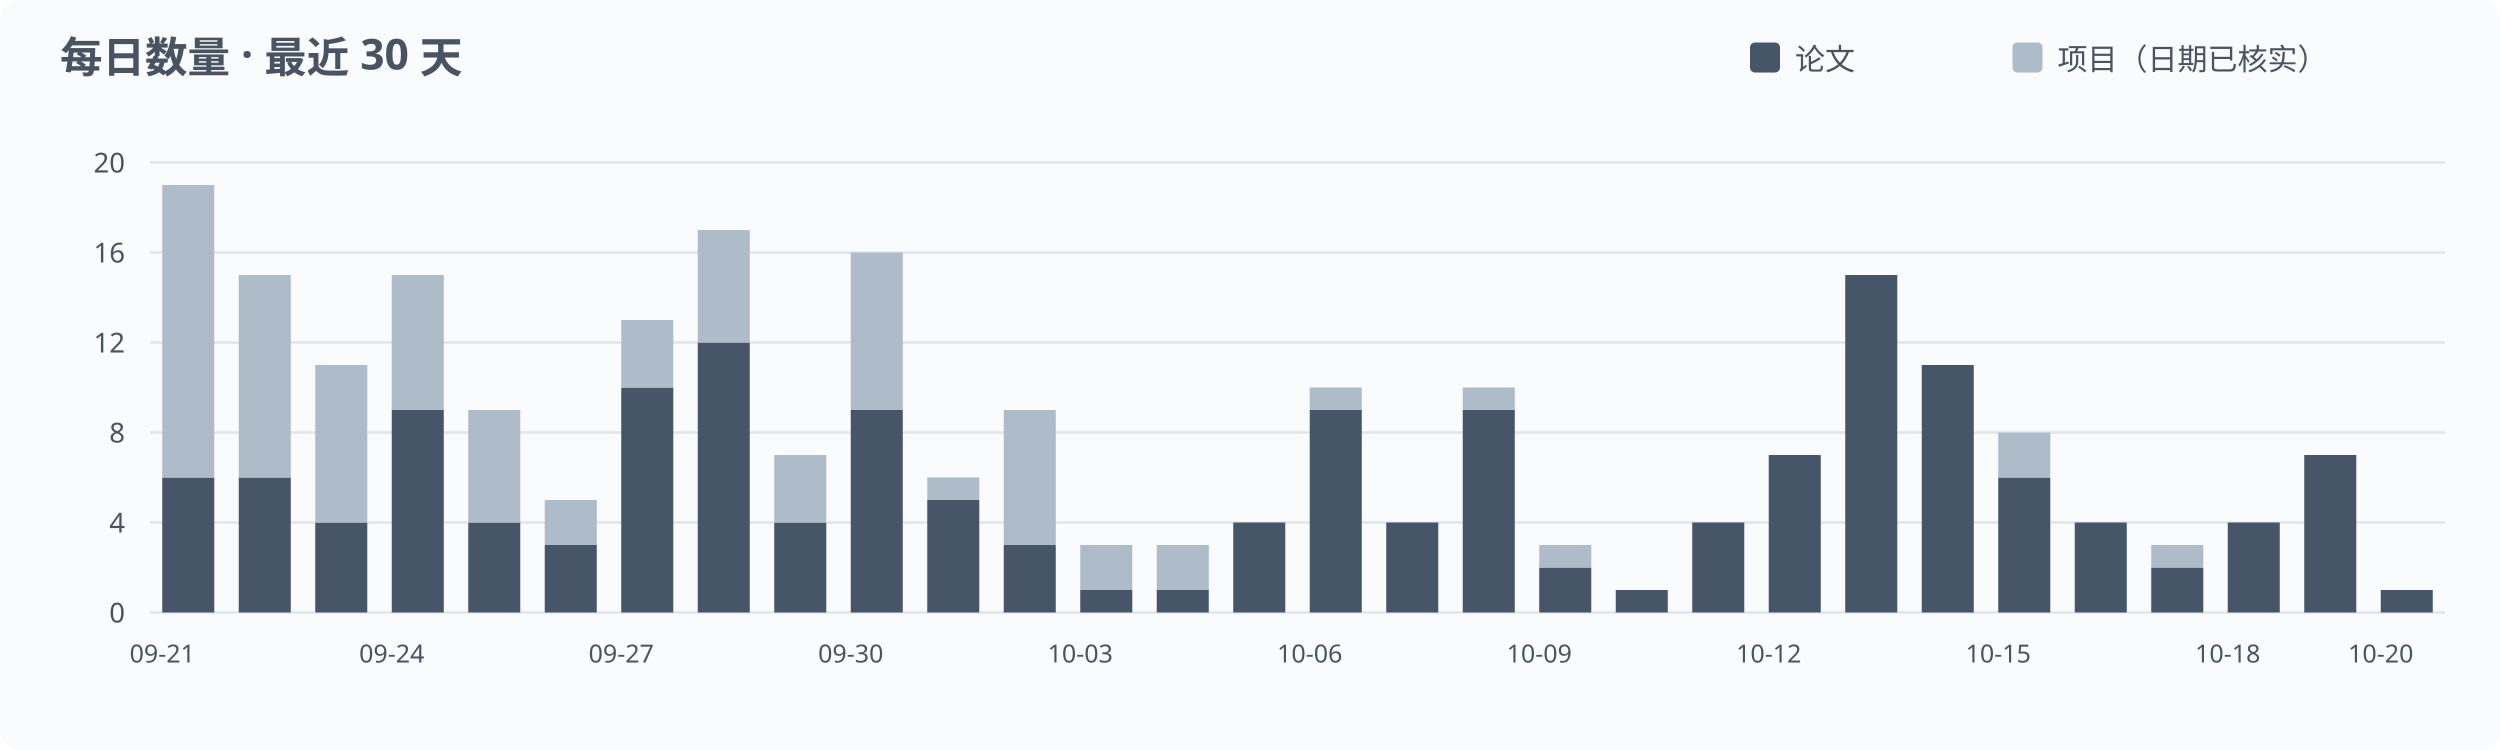
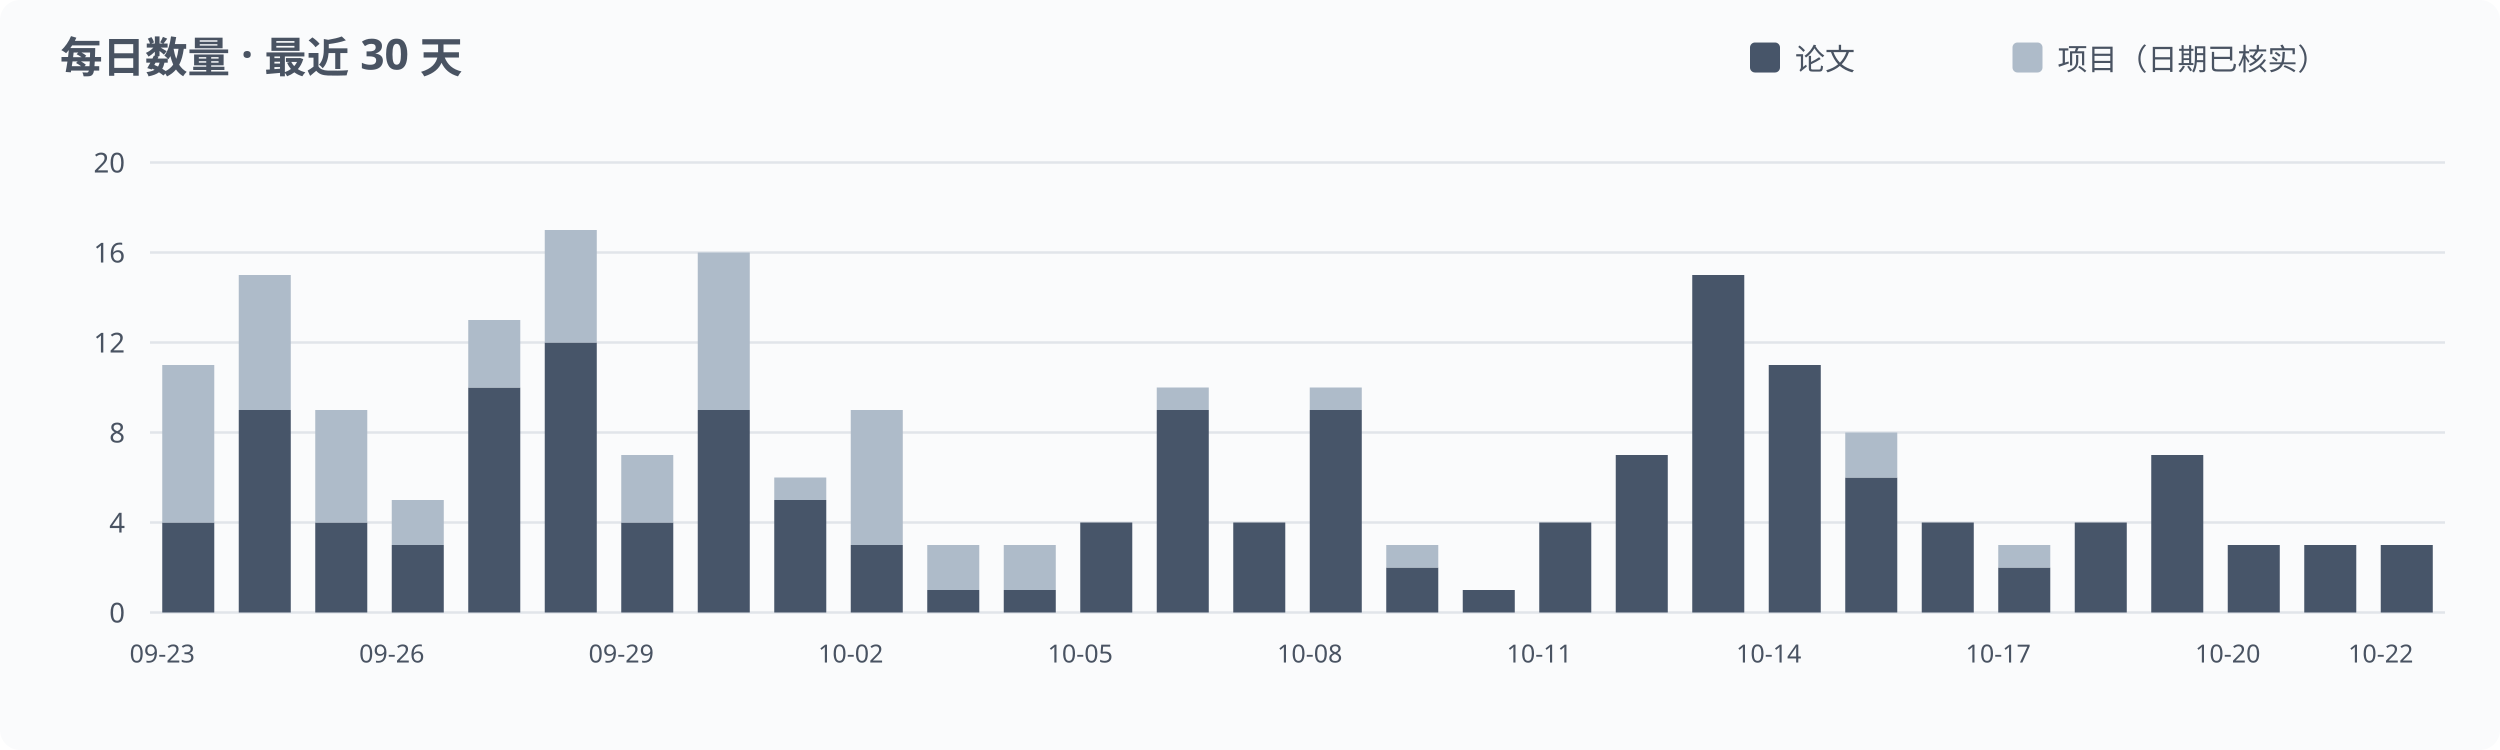
<svg xmlns="http://www.w3.org/2000/svg" width="1000" height="300" viewBox="0 0 1000 300" role="img" aria-labelledby="title desc">
  <rect width="100%" height="100%" rx="8" fill="#fafbfc" />
  <g font-family="system-ui,sans-serif" fill="#495362">
    <text x="24" y="29" font-size="17" font-weight="600">每日数量 · 最近 30 天</text>
    <rect x="700" y="17" width="12" height="12" rx="2" fill="#475569" />
    <text x="718" y="28" font-size="12">论文</text>
    <rect x="805" y="17" width="12" height="12" rx="2" fill="#aebbc9" />
    <text x="823" y="28" font-size="12">项目（日期已核实）</text>
    <path d="M60 245.0H978" stroke="#e1e5ea" />
    <text x="50" y="249.0" text-anchor="end" font-size="11">0</text>
    <path d="M60 209.0H978" stroke="#e1e5ea" />
    <text x="50" y="213.0" text-anchor="end" font-size="11">4</text>
    <path d="M60 173.0H978" stroke="#e1e5ea" />
    <text x="50" y="177.0" text-anchor="end" font-size="11">8</text>
    <path d="M60 137.0H978" stroke="#e1e5ea" />
    <text x="50" y="141.0" text-anchor="end" font-size="11">12</text>
    <path d="M60 101.0H978" stroke="#e1e5ea" />
    <text x="50" y="105.0" text-anchor="end" font-size="11">16</text>
    <path d="M60 65.0H978" stroke="#e1e5ea" />
    <text x="50" y="69.0" text-anchor="end" font-size="11">20</text>
-     <rect x="64.90" y="191.00" width="20.81" height="54.00" fill="#475569" />
-     <rect x="64.90" y="74.00" width="20.81" height="117.00" fill="#aebbc9" />
-     <text x="64.90" y="265" text-anchor="middle" font-size="10">09-21</text>
-     <rect x="95.50" y="191.00" width="20.81" height="54.00" fill="#475569" />
-     <rect x="95.50" y="110.00" width="20.81" height="81.00" fill="#aebbc9" />
+     <rect x="64.90" y="209.00" width="20.81" height="36.00" fill="#475569" />
+     <rect x="64.90" y="146.00" width="20.81" height="63.00" fill="#aebbc9" />
+     <text x="64.90" y="265" text-anchor="middle" font-size="10">09-23</text>
+     <rect x="95.50" y="164.00" width="20.81" height="81.00" fill="#475569" />
+     <rect x="95.50" y="110.00" width="20.81" height="54.00" fill="#aebbc9" />
    <rect x="126.10" y="209.00" width="20.81" height="36.00" fill="#475569" />
-     <rect x="126.10" y="146.00" width="20.81" height="63.00" fill="#aebbc9" />
-     <rect x="156.70" y="164.00" width="20.81" height="81.00" fill="#475569" />
-     <rect x="156.70" y="110.00" width="20.81" height="54.00" fill="#aebbc9" />
-     <text x="156.70" y="265" text-anchor="middle" font-size="10">09-24</text>
-     <rect x="187.30" y="209.00" width="20.81" height="36.00" fill="#475569" />
-     <rect x="187.30" y="164.00" width="20.81" height="45.00" fill="#aebbc9" />
-     <rect x="217.90" y="218.00" width="20.81" height="27.00" fill="#475569" />
-     <rect x="217.90" y="200.00" width="20.81" height="18.00" fill="#aebbc9" />
-     <rect x="248.50" y="155.00" width="20.81" height="90.00" fill="#475569" />
-     <rect x="248.50" y="128.00" width="20.81" height="27.00" fill="#aebbc9" />
-     <text x="248.50" y="265" text-anchor="middle" font-size="10">09-27</text>
-     <rect x="279.10" y="137.00" width="20.81" height="108.00" fill="#475569" />
-     <rect x="279.10" y="92.00" width="20.81" height="45.00" fill="#aebbc9" />
-     <rect x="309.70" y="209.00" width="20.81" height="36.00" fill="#475569" />
-     <rect x="309.70" y="182.00" width="20.81" height="27.00" fill="#aebbc9" />
-     <rect x="340.30" y="164.00" width="20.81" height="81.00" fill="#475569" />
-     <rect x="340.30" y="101.00" width="20.81" height="63.00" fill="#aebbc9" />
-     <text x="340.30" y="265" text-anchor="middle" font-size="10">09-30</text>
-     <rect x="370.90" y="200.00" width="20.81" height="45.00" fill="#475569" />
-     <rect x="370.90" y="191.00" width="20.81" height="9.00" fill="#aebbc9" />
-     <rect x="401.50" y="218.00" width="20.81" height="27.00" fill="#475569" />
-     <rect x="401.50" y="164.00" width="20.81" height="54.00" fill="#aebbc9" />
-     <rect x="432.10" y="236.00" width="20.81" height="9.00" fill="#475569" />
-     <rect x="432.10" y="218.00" width="20.81" height="18.00" fill="#aebbc9" />
-     <text x="432.10" y="265" text-anchor="middle" font-size="10">10-03</text>
-     <rect x="462.70" y="236.00" width="20.81" height="9.00" fill="#475569" />
-     <rect x="462.70" y="218.00" width="20.81" height="18.00" fill="#aebbc9" />
+     <rect x="126.10" y="164.00" width="20.81" height="45.00" fill="#aebbc9" />
+     <rect x="156.70" y="218.00" width="20.81" height="27.00" fill="#475569" />
+     <rect x="156.70" y="200.00" width="20.81" height="18.00" fill="#aebbc9" />
+     <text x="156.70" y="265" text-anchor="middle" font-size="10">09-26</text>
+     <rect x="187.30" y="155.00" width="20.81" height="90.00" fill="#475569" />
+     <rect x="187.30" y="128.00" width="20.81" height="27.00" fill="#aebbc9" />
+     <rect x="217.90" y="137.00" width="20.81" height="108.00" fill="#475569" />
+     <rect x="217.90" y="92.00" width="20.81" height="45.00" fill="#aebbc9" />
+     <rect x="248.50" y="209.00" width="20.81" height="36.00" fill="#475569" />
+     <rect x="248.50" y="182.00" width="20.81" height="27.00" fill="#aebbc9" />
+     <text x="248.50" y="265" text-anchor="middle" font-size="10">09-29</text>
+     <rect x="279.10" y="164.00" width="20.81" height="81.00" fill="#475569" />
+     <rect x="279.10" y="101.00" width="20.81" height="63.00" fill="#aebbc9" />
+     <rect x="309.70" y="200.00" width="20.81" height="45.00" fill="#475569" />
+     <rect x="309.70" y="191.00" width="20.81" height="9.00" fill="#aebbc9" />
+     <rect x="340.30" y="218.00" width="20.81" height="27.00" fill="#475569" />
+     <rect x="340.30" y="164.00" width="20.81" height="54.00" fill="#aebbc9" />
+     <text x="340.30" y="265" text-anchor="middle" font-size="10">10-02</text>
+     <rect x="370.90" y="236.00" width="20.81" height="9.00" fill="#475569" />
+     <rect x="370.90" y="218.00" width="20.81" height="18.00" fill="#aebbc9" />
+     <rect x="401.50" y="236.00" width="20.81" height="9.00" fill="#475569" />
+     <rect x="401.50" y="218.00" width="20.81" height="18.00" fill="#aebbc9" />
+     <rect x="432.10" y="209.00" width="20.81" height="36.00" fill="#475569" />
+     <rect x="432.10" y="209.00" width="20.81" height="0.00" fill="#aebbc9" />
+     <text x="432.10" y="265" text-anchor="middle" font-size="10">10-05</text>
+     <rect x="462.70" y="164.00" width="20.81" height="81.00" fill="#475569" />
+     <rect x="462.70" y="155.00" width="20.81" height="9.00" fill="#aebbc9" />
    <rect x="493.30" y="209.00" width="20.81" height="36.00" fill="#475569" />
    <rect x="493.30" y="209.00" width="20.81" height="0.00" fill="#aebbc9" />
    <rect x="523.90" y="164.00" width="20.81" height="81.00" fill="#475569" />
    <rect x="523.90" y="155.00" width="20.81" height="9.00" fill="#aebbc9" />
-     <text x="523.90" y="265" text-anchor="middle" font-size="10">10-06</text>
-     <rect x="554.50" y="209.00" width="20.81" height="36.00" fill="#475569" />
-     <rect x="554.50" y="209.00" width="20.81" height="0.00" fill="#aebbc9" />
-     <rect x="585.10" y="164.00" width="20.81" height="81.00" fill="#475569" />
-     <rect x="585.10" y="155.00" width="20.81" height="9.00" fill="#aebbc9" />
-     <rect x="615.70" y="227.00" width="20.81" height="18.00" fill="#475569" />
-     <rect x="615.70" y="218.00" width="20.81" height="9.00" fill="#aebbc9" />
-     <text x="615.70" y="265" text-anchor="middle" font-size="10">10-09</text>
-     <rect x="646.30" y="236.00" width="20.81" height="9.00" fill="#475569" />
-     <rect x="646.30" y="236.00" width="20.81" height="0.00" fill="#aebbc9" />
-     <rect x="676.90" y="209.00" width="20.81" height="36.00" fill="#475569" />
-     <rect x="676.90" y="209.00" width="20.81" height="0.00" fill="#aebbc9" />
-     <rect x="707.50" y="182.00" width="20.81" height="63.00" fill="#475569" />
-     <rect x="707.50" y="182.00" width="20.81" height="0.00" fill="#aebbc9" />
-     <text x="707.50" y="265" text-anchor="middle" font-size="10">10-12</text>
-     <rect x="738.10" y="110.00" width="20.81" height="135.00" fill="#475569" />
-     <rect x="738.10" y="110.00" width="20.81" height="0.00" fill="#aebbc9" />
-     <rect x="768.70" y="146.00" width="20.81" height="99.00" fill="#475569" />
-     <rect x="768.70" y="146.00" width="20.81" height="0.00" fill="#aebbc9" />
-     <rect x="799.30" y="191.00" width="20.81" height="54.00" fill="#475569" />
-     <rect x="799.30" y="173.00" width="20.81" height="18.00" fill="#aebbc9" />
-     <text x="799.30" y="265" text-anchor="middle" font-size="10">10-15</text>
+     <text x="523.90" y="265" text-anchor="middle" font-size="10">10-08</text>
+     <rect x="554.50" y="227.00" width="20.81" height="18.00" fill="#475569" />
+     <rect x="554.50" y="218.00" width="20.81" height="9.00" fill="#aebbc9" />
+     <rect x="585.10" y="236.00" width="20.81" height="9.00" fill="#475569" />
+     <rect x="585.10" y="236.00" width="20.81" height="0.00" fill="#aebbc9" />
+     <rect x="615.70" y="209.00" width="20.81" height="36.00" fill="#475569" />
+     <rect x="615.70" y="209.00" width="20.81" height="0.00" fill="#aebbc9" />
+     <text x="615.70" y="265" text-anchor="middle" font-size="10">10-11</text>
+     <rect x="646.30" y="182.00" width="20.81" height="63.00" fill="#475569" />
+     <rect x="646.30" y="182.00" width="20.81" height="0.00" fill="#aebbc9" />
+     <rect x="676.90" y="110.00" width="20.81" height="135.00" fill="#475569" />
+     <rect x="676.90" y="110.00" width="20.81" height="0.00" fill="#aebbc9" />
+     <rect x="707.50" y="146.00" width="20.81" height="99.00" fill="#475569" />
+     <rect x="707.50" y="146.00" width="20.81" height="0.00" fill="#aebbc9" />
+     <text x="707.50" y="265" text-anchor="middle" font-size="10">10-14</text>
+     <rect x="738.10" y="191.00" width="20.81" height="54.00" fill="#475569" />
+     <rect x="738.10" y="173.00" width="20.81" height="18.00" fill="#aebbc9" />
+     <rect x="768.70" y="209.00" width="20.81" height="36.00" fill="#475569" />
+     <rect x="768.70" y="209.00" width="20.81" height="0.00" fill="#aebbc9" />
+     <rect x="799.30" y="227.00" width="20.81" height="18.00" fill="#475569" />
+     <rect x="799.30" y="218.00" width="20.81" height="9.00" fill="#aebbc9" />
+     <text x="799.30" y="265" text-anchor="middle" font-size="10">10-17</text>
    <rect x="829.90" y="209.00" width="20.81" height="36.00" fill="#475569" />
    <rect x="829.90" y="209.00" width="20.81" height="0.00" fill="#aebbc9" />
-     <rect x="860.50" y="227.00" width="20.81" height="18.00" fill="#475569" />
-     <rect x="860.50" y="218.00" width="20.81" height="9.00" fill="#aebbc9" />
-     <rect x="891.10" y="209.00" width="20.81" height="36.00" fill="#475569" />
-     <rect x="891.10" y="209.00" width="20.81" height="0.00" fill="#aebbc9" />
-     <text x="891.10" y="265" text-anchor="middle" font-size="10">10-18</text>
-     <rect x="921.70" y="182.00" width="20.81" height="63.00" fill="#475569" />
-     <rect x="921.70" y="182.00" width="20.81" height="0.00" fill="#aebbc9" />
-     <rect x="952.30" y="236.00" width="20.81" height="9.00" fill="#475569" />
-     <rect x="952.30" y="236.00" width="20.81" height="0.00" fill="#aebbc9" />
-     <text x="952.30" y="265" text-anchor="middle" font-size="10">10-20</text>
+     <rect x="860.50" y="182.00" width="20.81" height="63.00" fill="#475569" />
+     <rect x="860.50" y="182.00" width="20.81" height="0.00" fill="#aebbc9" />
+     <rect x="891.10" y="218.00" width="20.81" height="27.00" fill="#475569" />
+     <rect x="891.10" y="218.00" width="20.81" height="0.00" fill="#aebbc9" />
+     <text x="891.10" y="265" text-anchor="middle" font-size="10">10-20</text>
+     <rect x="921.70" y="218.00" width="20.81" height="27.00" fill="#475569" />
+     <rect x="921.70" y="218.00" width="20.81" height="0.00" fill="#aebbc9" />
+     <rect x="952.30" y="218.00" width="20.81" height="27.00" fill="#475569" />
+     <rect x="952.30" y="218.00" width="20.81" height="0.00" fill="#aebbc9" />
+     <text x="952.30" y="265" text-anchor="middle" font-size="10">10-22</text>
  </g>
</svg>
